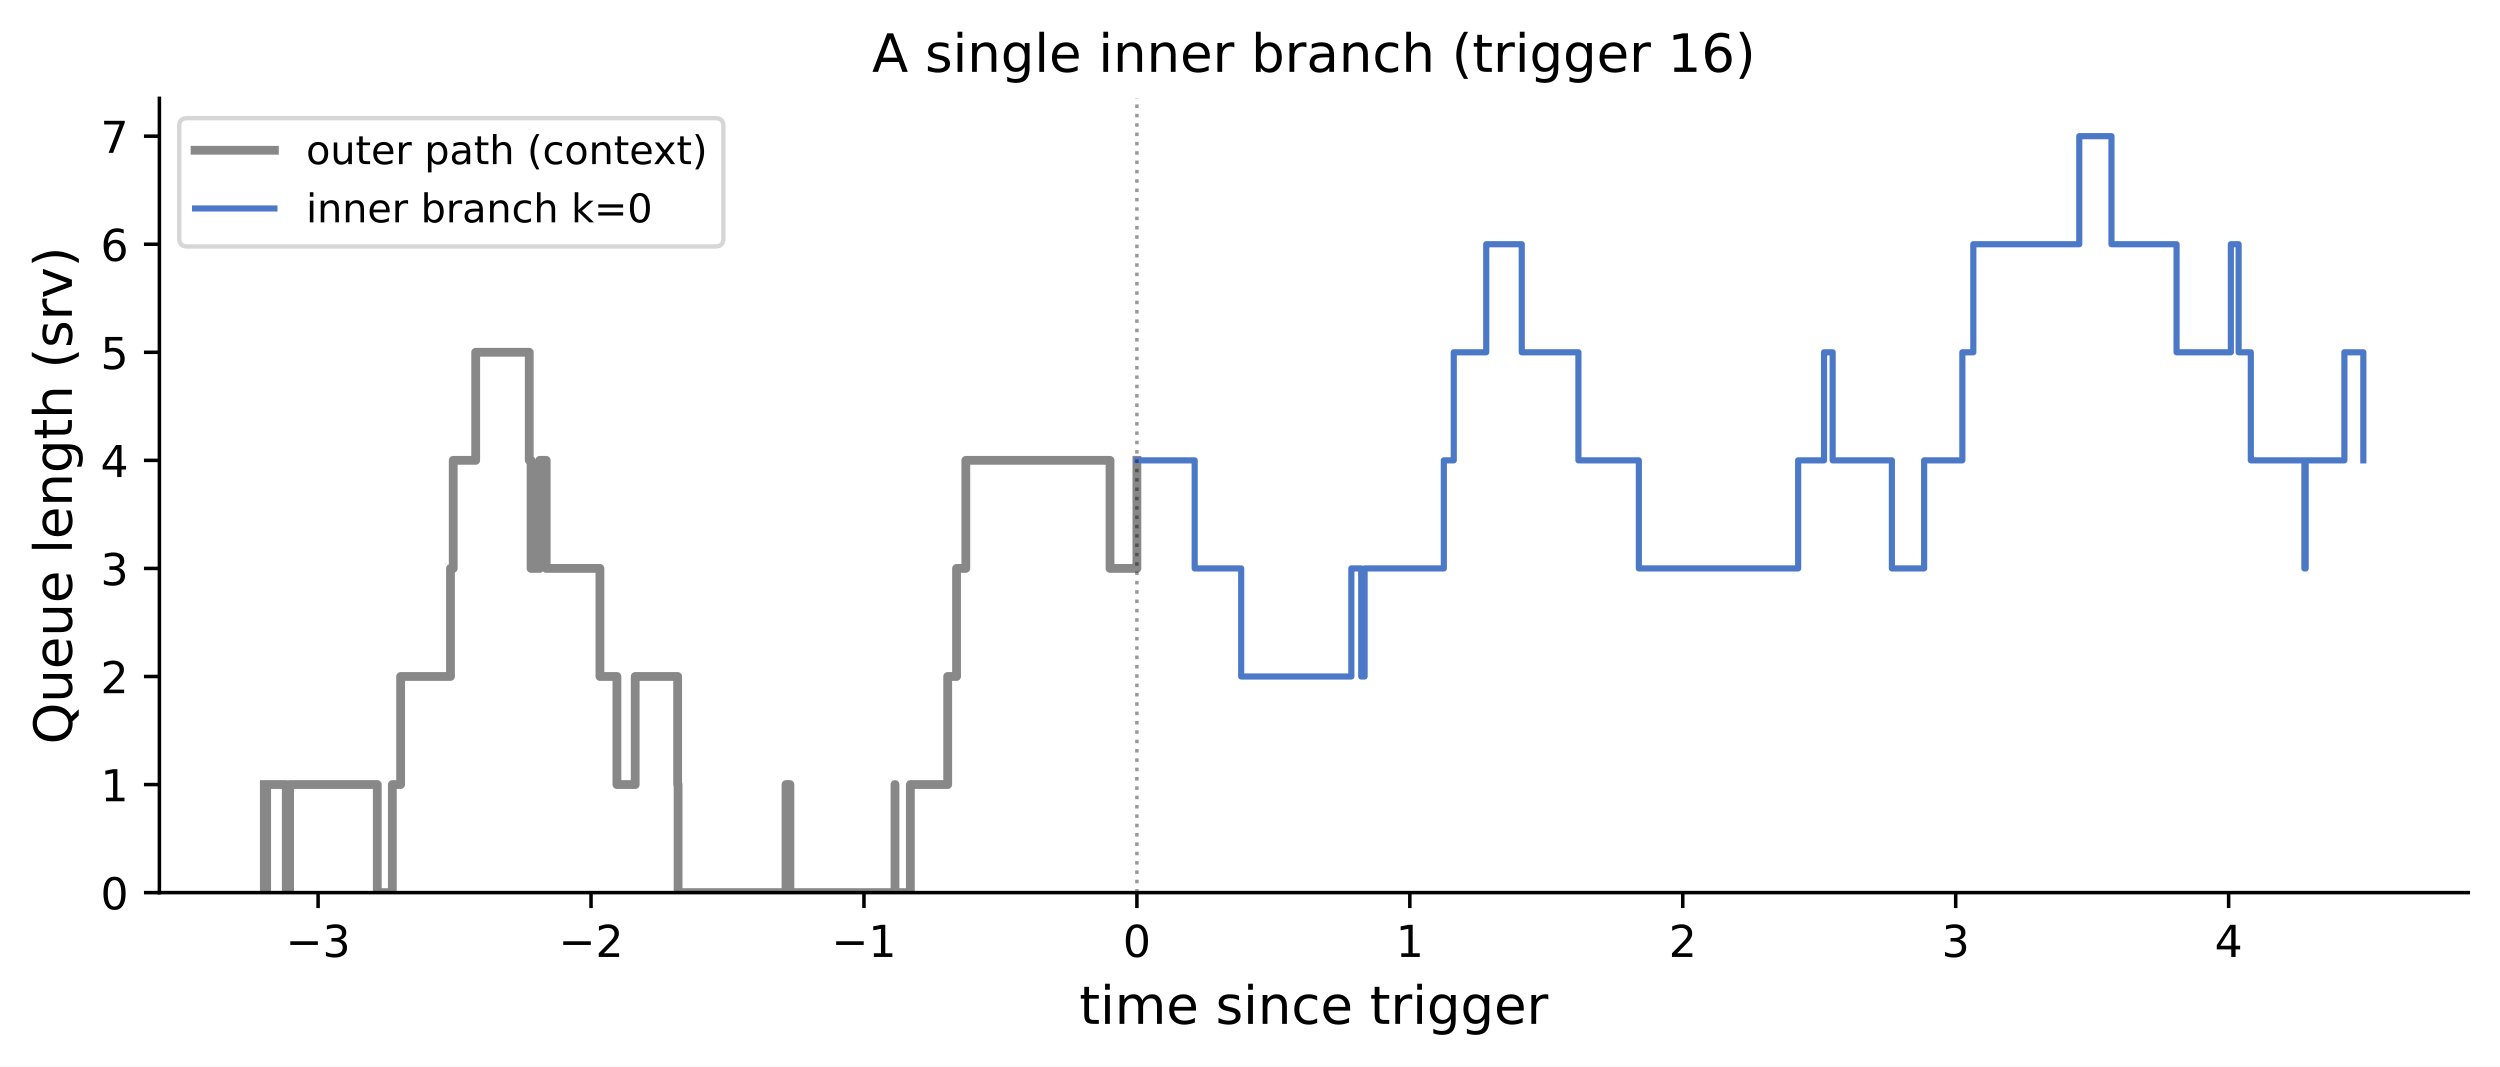
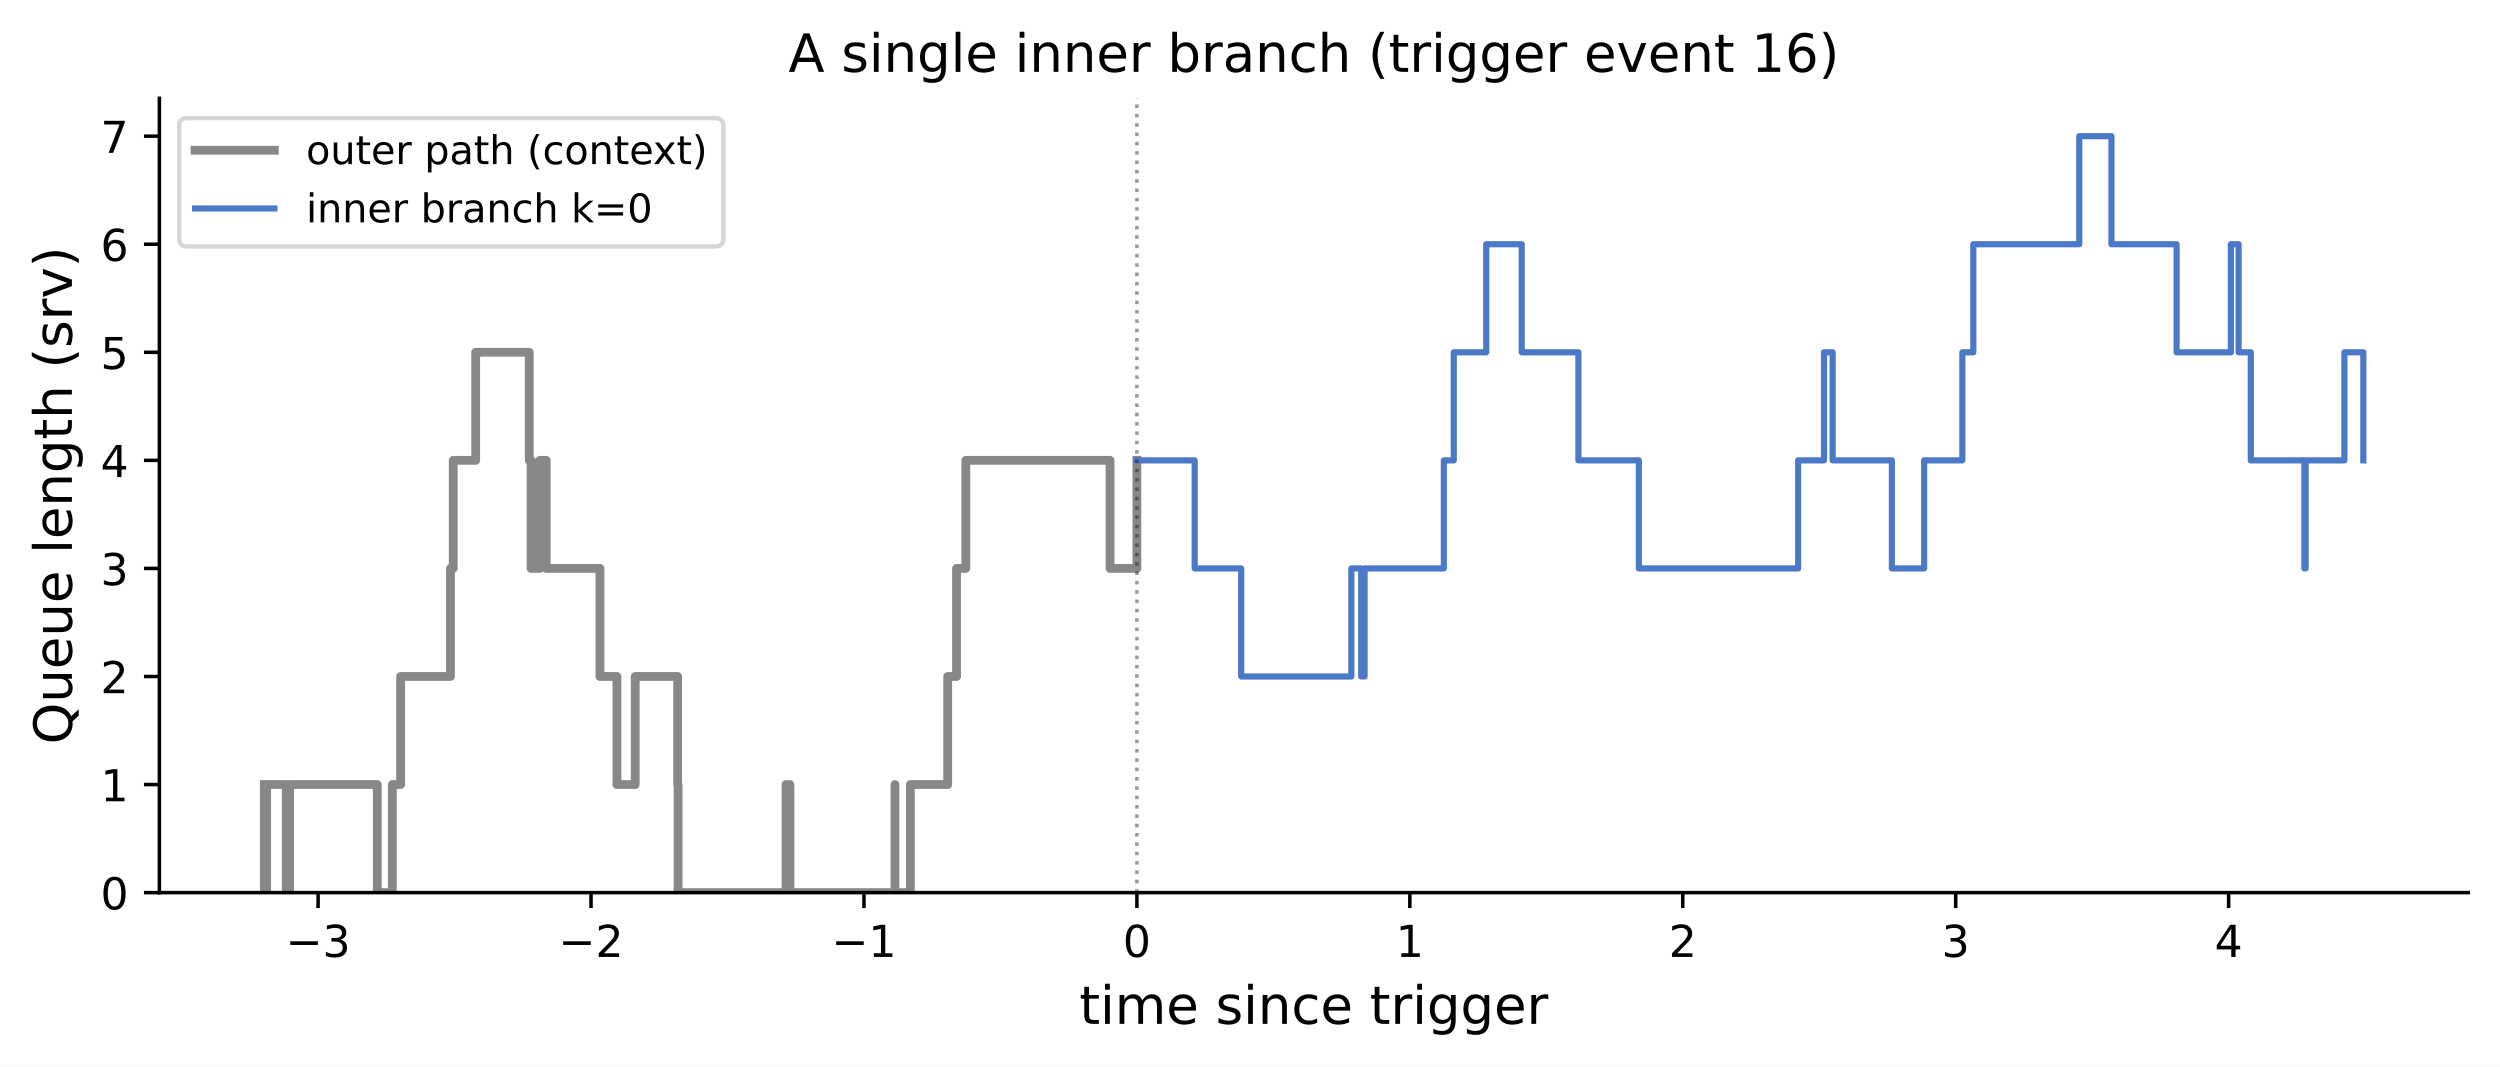
<svg xmlns="http://www.w3.org/2000/svg" xmlns:xlink="http://www.w3.org/1999/xlink" width="567.426pt" height="242.09pt" viewBox="0 0 567.426 242.09" version="1.1">
  <defs>
    <style type="text/css">*{stroke-linejoin: round; stroke-linecap: butt}</style>
  </defs>
  <g id="figure_1">
    <g id="patch_1">
      <path d="M 0 242.09  L 567.426 242.09  L 567.426 0  L 0 0  z " style="fill: #ffffff" />
    </g>
    <g id="axes_1">
      <g id="patch_2">
        <path d="M 36.176 202.598  L 560.226 202.598  L 560.226 22.318  L 36.176 22.318  z " style="fill: #ffffff" />
      </g>
      <g id="matplotlib.axis_1">
        <g id="xtick_1">
          <g id="line2d_1">
            <defs>
-               <path id="m7101627f23" d="M 0 0  L 0 3.5  " style="stroke: #000000; stroke-width: 0.8" />
-             </defs>
-             <g>
-               <use xlink:href="#m7101627f23" x="72.199" y="202.598" style="stroke: #000000; stroke-width: 0.8" />
+               <path id="m7853531173" d="M 0 0  L 0 3.5  " style="stroke: #000000; stroke-width: 0.8" />
+             </defs>
+             <g>
+               <use xlink:href="#m7853531173" x="72.199" y="202.598" style="stroke: #000000; stroke-width: 0.8" />
            </g>
          </g>
          <g id="text_1">
            <g transform="translate(64.82823 217.1966) scale(0.1 -0.1)">
              <defs>
                <path id="DejaVuSans-2212" d="M 678 2272  L 4684 2272  L 4684 1741  L 678 1741  L 678 2272  z " transform="scale(0.015625)" />
                <path id="DejaVuSans-33" d="M 2597 2516  Q 3050 2419 3304 2112  Q 3559 1806 3559 1356  Q 3559 666 3084 287  Q 2609 -91 1734 -91  Q 1441 -91 1130 -33  Q 819 25 488 141  L 488 750  Q 750 597 1062 519  Q 1375 441 1716 441  Q 2309 441 2620 675  Q 2931 909 2931 1356  Q 2931 1769 2642 2001  Q 2353 2234 1838 2234  L 1294 2234  L 1294 2753  L 1863 2753  Q 2328 2753 2575 2939  Q 2822 3125 2822 3475  Q 2822 3834 2567 4026  Q 2313 4219 1838 4219  Q 1578 4219 1281 4162  Q 984 4106 628 3988  L 628 4550  Q 988 4650 1302 4700  Q 1616 4750 1894 4750  Q 2613 4750 3031 4423  Q 3450 4097 3450 3541  Q 3450 3153 3228 2886  Q 3006 2619 2597 2516  z " transform="scale(0.015625)" />
              </defs>
              <use xlink:href="#DejaVuSans-2212" />
              <use xlink:href="#DejaVuSans-33" transform="translate(83.78906 0)" />
            </g>
          </g>
        </g>
        <g id="xtick_2">
          <g id="line2d_2">
            <g>
-               <use xlink:href="#m7101627f23" x="134.147" y="202.598" style="stroke: #000000; stroke-width: 0.8" />
+               <use xlink:href="#m7853531173" x="134.147" y="202.598" style="stroke: #000000; stroke-width: 0.8" />
            </g>
          </g>
          <g id="text_2">
            <g transform="translate(126.7758 217.1966) scale(0.1 -0.1)">
              <defs>
                <path id="DejaVuSans-32" d="M 1228 531  L 3431 531  L 3431 0  L 469 0  L 469 531  Q 828 903 1448 1529  Q 2069 2156 2228 2338  Q 2531 2678 2651 2914  Q 2772 3150 2772 3378  Q 2772 3750 2511 3984  Q 2250 4219 1831 4219  Q 1534 4219 1204 4116  Q 875 4013 500 3803  L 500 4441  Q 881 4594 1212 4672  Q 1544 4750 1819 4750  Q 2544 4750 2975 4387  Q 3406 4025 3406 3419  Q 3406 3131 3298 2873  Q 3191 2616 2906 2266  Q 2828 2175 2409 1742  Q 1991 1309 1228 531  z " transform="scale(0.015625)" />
              </defs>
              <use xlink:href="#DejaVuSans-2212" />
              <use xlink:href="#DejaVuSans-32" transform="translate(83.78906 0)" />
            </g>
          </g>
        </g>
        <g id="xtick_3">
          <g id="line2d_3">
            <g>
-               <use xlink:href="#m7101627f23" x="196.094" y="202.598" style="stroke: #000000; stroke-width: 0.8" />
+               <use xlink:href="#m7853531173" x="196.094" y="202.598" style="stroke: #000000; stroke-width: 0.8" />
            </g>
          </g>
          <g id="text_3">
            <g transform="translate(188.7233 217.1966) scale(0.1 -0.1)">
              <defs>
                <path id="DejaVuSans-31" d="M 794 531  L 1825 531  L 1825 4091  L 703 3866  L 703 4441  L 1819 4666  L 2450 4666  L 2450 531  L 3481 531  L 3481 0  L 794 0  L 794 531  z " transform="scale(0.015625)" />
              </defs>
              <use xlink:href="#DejaVuSans-2212" />
              <use xlink:href="#DejaVuSans-31" transform="translate(83.78906 0)" />
            </g>
          </g>
        </g>
        <g id="xtick_4">
          <g id="line2d_4">
            <g>
-               <use xlink:href="#m7101627f23" x="258.042" y="202.598" style="stroke: #000000; stroke-width: 0.8" />
+               <use xlink:href="#m7853531173" x="258.042" y="202.598" style="stroke: #000000; stroke-width: 0.8" />
            </g>
          </g>
          <g id="text_4">
            <g transform="translate(254.8607 217.1966) scale(0.1 -0.1)">
              <defs>
                <path id="DejaVuSans-30" d="M 2034 4250  Q 1547 4250 1301 3770  Q 1056 3291 1056 2328  Q 1056 1369 1301 889  Q 1547 409 2034 409  Q 2525 409 2770 889  Q 3016 1369 3016 2328  Q 3016 3291 2770 3770  Q 2525 4250 2034 4250  z M 2034 4750  Q 2819 4750 3233 4129  Q 3647 3509 3647 2328  Q 3647 1150 3233 529  Q 2819 -91 2034 -91  Q 1250 -91 836 529  Q 422 1150 422 2328  Q 422 3509 836 4129  Q 1250 4750 2034 4750  z " transform="scale(0.015625)" />
              </defs>
              <use xlink:href="#DejaVuSans-30" />
            </g>
          </g>
        </g>
        <g id="xtick_5">
          <g id="line2d_5">
            <g>
-               <use xlink:href="#m7101627f23" x="319.99" y="202.598" style="stroke: #000000; stroke-width: 0.8" />
+               <use xlink:href="#m7853531173" x="319.99" y="202.598" style="stroke: #000000; stroke-width: 0.8" />
            </g>
          </g>
          <g id="text_5">
            <g transform="translate(316.8083 217.1966) scale(0.1 -0.1)">
              <use xlink:href="#DejaVuSans-31" />
            </g>
          </g>
        </g>
        <g id="xtick_6">
          <g id="line2d_6">
            <g>
-               <use xlink:href="#m7101627f23" x="381.937" y="202.598" style="stroke: #000000; stroke-width: 0.8" />
+               <use xlink:href="#m7853531173" x="381.937" y="202.598" style="stroke: #000000; stroke-width: 0.8" />
            </g>
          </g>
          <g id="text_6">
            <g transform="translate(378.7558 217.1966) scale(0.1 -0.1)">
              <use xlink:href="#DejaVuSans-32" />
            </g>
          </g>
        </g>
        <g id="xtick_7">
          <g id="line2d_7">
            <g>
-               <use xlink:href="#m7101627f23" x="443.885" y="202.598" style="stroke: #000000; stroke-width: 0.8" />
+               <use xlink:href="#m7853531173" x="443.885" y="202.598" style="stroke: #000000; stroke-width: 0.8" />
            </g>
          </g>
          <g id="text_7">
            <g transform="translate(440.7034 217.1966) scale(0.1 -0.1)">
              <use xlink:href="#DejaVuSans-33" />
            </g>
          </g>
        </g>
        <g id="xtick_8">
          <g id="line2d_8">
            <g>
-               <use xlink:href="#m7101627f23" x="505.832" y="202.598" style="stroke: #000000; stroke-width: 0.8" />
+               <use xlink:href="#m7853531173" x="505.832" y="202.598" style="stroke: #000000; stroke-width: 0.8" />
            </g>
          </g>
          <g id="text_8">
            <g transform="translate(502.6509 217.1966) scale(0.1 -0.1)">
              <defs>
                <path id="DejaVuSans-34" d="M 2419 4116  L 825 1625  L 2419 1625  L 2419 4116  z M 2253 4666  L 3047 4666  L 3047 1625  L 3713 1625  L 3713 1100  L 3047 1100  L 3047 0  L 2419 0  L 2419 1100  L 313 1100  L 313 1709  L 2253 4666  z " transform="scale(0.015625)" />
              </defs>
              <use xlink:href="#DejaVuSans-34" />
            </g>
          </g>
        </g>
        <g id="text_9">
          <g transform="translate(244.9841 232.3944) scale(0.12 -0.12)">
            <defs>
              <path id="DejaVuSans-74" d="M 1172 4494  L 1172 3500  L 2356 3500  L 2356 3053  L 1172 3053  L 1172 1153  Q 1172 725 1289 603  Q 1406 481 1766 481  L 2356 481  L 2356 0  L 1766 0  Q 1100 0 847 248  Q 594 497 594 1153  L 594 3053  L 172 3053  L 172 3500  L 594 3500  L 594 4494  L 1172 4494  z " transform="scale(0.015625)" />
              <path id="DejaVuSans-69" d="M 603 3500  L 1178 3500  L 1178 0  L 603 0  L 603 3500  z M 603 4863  L 1178 4863  L 1178 4134  L 603 4134  L 603 4863  z " transform="scale(0.015625)" />
              <path id="DejaVuSans-6d" d="M 3328 2828  Q 3544 3216 3844 3400  Q 4144 3584 4550 3584  Q 5097 3584 5394 3201  Q 5691 2819 5691 2113  L 5691 0  L 5113 0  L 5113 2094  Q 5113 2597 4934 2840  Q 4756 3084 4391 3084  Q 3944 3084 3684 2787  Q 3425 2491 3425 1978  L 3425 0  L 2847 0  L 2847 2094  Q 2847 2600 2669 2842  Q 2491 3084 2119 3084  Q 1678 3084 1418 2786  Q 1159 2488 1159 1978  L 1159 0  L 581 0  L 581 3500  L 1159 3500  L 1159 2956  Q 1356 3278 1631 3431  Q 1906 3584 2284 3584  Q 2666 3584 2933 3390  Q 3200 3197 3328 2828  z " transform="scale(0.015625)" />
              <path id="DejaVuSans-65" d="M 3597 1894  L 3597 1613  L 953 1613  Q 991 1019 1311 708  Q 1631 397 2203 397  Q 2534 397 2845 478  Q 3156 559 3463 722  L 3463 178  Q 3153 47 2828 -22  Q 2503 -91 2169 -91  Q 1331 -91 842 396  Q 353 884 353 1716  Q 353 2575 817 3079  Q 1281 3584 2069 3584  Q 2775 3584 3186 3129  Q 3597 2675 3597 1894  z M 3022 2063  Q 3016 2534 2758 2815  Q 2500 3097 2075 3097  Q 1594 3097 1305 2825  Q 1016 2553 972 2059  L 3022 2063  z " transform="scale(0.015625)" />
              <path id="DejaVuSans-20" transform="scale(0.015625)" />
              <path id="DejaVuSans-73" d="M 2834 3397  L 2834 2853  Q 2591 2978 2328 3040  Q 2066 3103 1784 3103  Q 1356 3103 1142 2972  Q 928 2841 928 2578  Q 928 2378 1081 2264  Q 1234 2150 1697 2047  L 1894 2003  Q 2506 1872 2764 1633  Q 3022 1394 3022 966  Q 3022 478 2636 193  Q 2250 -91 1575 -91  Q 1294 -91 989 -36  Q 684 19 347 128  L 347 722  Q 666 556 975 473  Q 1284 391 1588 391  Q 1994 391 2212 530  Q 2431 669 2431 922  Q 2431 1156 2273 1281  Q 2116 1406 1581 1522  L 1381 1569  Q 847 1681 609 1914  Q 372 2147 372 2553  Q 372 3047 722 3315  Q 1072 3584 1716 3584  Q 2034 3584 2315 3537  Q 2597 3491 2834 3397  z " transform="scale(0.015625)" />
              <path id="DejaVuSans-6e" d="M 3513 2113  L 3513 0  L 2938 0  L 2938 2094  Q 2938 2591 2744 2837  Q 2550 3084 2163 3084  Q 1697 3084 1428 2787  Q 1159 2491 1159 1978  L 1159 0  L 581 0  L 581 3500  L 1159 3500  L 1159 2956  Q 1366 3272 1645 3428  Q 1925 3584 2291 3584  Q 2894 3584 3203 3211  Q 3513 2838 3513 2113  z " transform="scale(0.015625)" />
              <path id="DejaVuSans-63" d="M 3122 3366  L 3122 2828  Q 2878 2963 2633 3030  Q 2388 3097 2138 3097  Q 1578 3097 1268 2742  Q 959 2388 959 1747  Q 959 1106 1268 751  Q 1578 397 2138 397  Q 2388 397 2633 464  Q 2878 531 3122 666  L 3122 134  Q 2881 22 2623 -34  Q 2366 -91 2075 -91  Q 1284 -91 818 406  Q 353 903 353 1747  Q 353 2603 823 3093  Q 1294 3584 2113 3584  Q 2378 3584 2631 3529  Q 2884 3475 3122 3366  z " transform="scale(0.015625)" />
              <path id="DejaVuSans-72" d="M 2631 2963  Q 2534 3019 2420 3045  Q 2306 3072 2169 3072  Q 1681 3072 1420 2755  Q 1159 2438 1159 1844  L 1159 0  L 581 0  L 581 3500  L 1159 3500  L 1159 2956  Q 1341 3275 1631 3429  Q 1922 3584 2338 3584  Q 2397 3584 2469 3576  Q 2541 3569 2628 3553  L 2631 2963  z " transform="scale(0.015625)" />
              <path id="DejaVuSans-67" d="M 2906 1791  Q 2906 2416 2648 2759  Q 2391 3103 1925 3103  Q 1463 3103 1205 2759  Q 947 2416 947 1791  Q 947 1169 1205 825  Q 1463 481 1925 481  Q 2391 481 2648 825  Q 2906 1169 2906 1791  z M 3481 434  Q 3481 -459 3084 -895  Q 2688 -1331 1869 -1331  Q 1566 -1331 1297 -1286  Q 1028 -1241 775 -1147  L 775 -588  Q 1028 -725 1275 -790  Q 1522 -856 1778 -856  Q 2344 -856 2625 -561  Q 2906 -266 2906 331  L 2906 616  Q 2728 306 2450 153  Q 2172 0 1784 0  Q 1141 0 747 490  Q 353 981 353 1791  Q 353 2603 747 3093  Q 1141 3584 1784 3584  Q 2172 3584 2450 3431  Q 2728 3278 2906 2969  L 2906 3500  L 3481 3500  L 3481 434  z " transform="scale(0.015625)" />
            </defs>
            <use xlink:href="#DejaVuSans-74" />
            <use xlink:href="#DejaVuSans-69" transform="translate(39.20898 0)" />
            <use xlink:href="#DejaVuSans-6d" transform="translate(66.99219 0)" />
            <use xlink:href="#DejaVuSans-65" transform="translate(164.4043 0)" />
            <use xlink:href="#DejaVuSans-20" transform="translate(225.9277 0)" />
            <use xlink:href="#DejaVuSans-73" transform="translate(257.7148 0)" />
            <use xlink:href="#DejaVuSans-69" transform="translate(309.8145 0)" />
            <use xlink:href="#DejaVuSans-6e" transform="translate(337.5977 0)" />
            <use xlink:href="#DejaVuSans-63" transform="translate(400.9766 0)" />
            <use xlink:href="#DejaVuSans-65" transform="translate(455.957 0)" />
            <use xlink:href="#DejaVuSans-20" transform="translate(517.4805 0)" />
            <use xlink:href="#DejaVuSans-74" transform="translate(549.2676 0)" />
            <use xlink:href="#DejaVuSans-72" transform="translate(588.4766 0)" />
            <use xlink:href="#DejaVuSans-69" transform="translate(629.5898 0)" />
            <use xlink:href="#DejaVuSans-67" transform="translate(657.373 0)" />
            <use xlink:href="#DejaVuSans-67" transform="translate(720.8496 0)" />
            <use xlink:href="#DejaVuSans-65" transform="translate(784.3262 0)" />
            <use xlink:href="#DejaVuSans-72" transform="translate(845.8496 0)" />
          </g>
        </g>
      </g>
      <g id="matplotlib.axis_2">
        <g id="ytick_1">
          <g id="line2d_9">
            <defs>
-               <path id="m10c0f170e6" d="M 0 0  L -3.5 0  " style="stroke: #000000; stroke-width: 0.8" />
-             </defs>
-             <g>
-               <use xlink:href="#m10c0f170e6" x="36.176" y="202.598" style="stroke: #000000; stroke-width: 0.8" />
+               <path id="md953356ee6" d="M 0 0  L -3.5 0  " style="stroke: #000000; stroke-width: 0.8" />
+             </defs>
+             <g>
+               <use xlink:href="#md953356ee6" x="36.176" y="202.598" style="stroke: #000000; stroke-width: 0.8" />
            </g>
          </g>
          <g id="text_10">
            <g transform="translate(22.81375 206.3973) scale(0.1 -0.1)">
              <use xlink:href="#DejaVuSans-30" />
            </g>
          </g>
        </g>
        <g id="ytick_2">
          <g id="line2d_10">
            <g>
-               <use xlink:href="#m10c0f170e6" x="36.176" y="178.07" style="stroke: #000000; stroke-width: 0.8" />
+               <use xlink:href="#md953356ee6" x="36.176" y="178.07" style="stroke: #000000; stroke-width: 0.8" />
            </g>
          </g>
          <g id="text_11">
            <g transform="translate(22.81375 181.8695) scale(0.1 -0.1)">
              <use xlink:href="#DejaVuSans-31" />
            </g>
          </g>
        </g>
        <g id="ytick_3">
          <g id="line2d_11">
            <g>
-               <use xlink:href="#m10c0f170e6" x="36.176" y="153.542" style="stroke: #000000; stroke-width: 0.8" />
+               <use xlink:href="#md953356ee6" x="36.176" y="153.542" style="stroke: #000000; stroke-width: 0.8" />
            </g>
          </g>
          <g id="text_12">
            <g transform="translate(22.81375 157.3416) scale(0.1 -0.1)">
              <use xlink:href="#DejaVuSans-32" />
            </g>
          </g>
        </g>
        <g id="ytick_4">
          <g id="line2d_12">
            <g>
-               <use xlink:href="#m10c0f170e6" x="36.176" y="129.014" style="stroke: #000000; stroke-width: 0.8" />
+               <use xlink:href="#md953356ee6" x="36.176" y="129.014" style="stroke: #000000; stroke-width: 0.8" />
            </g>
          </g>
          <g id="text_13">
            <g transform="translate(22.81375 132.8137) scale(0.1 -0.1)">
              <use xlink:href="#DejaVuSans-33" />
            </g>
          </g>
        </g>
        <g id="ytick_5">
          <g id="line2d_13">
            <g>
-               <use xlink:href="#m10c0f170e6" x="36.176" y="104.487" style="stroke: #000000; stroke-width: 0.8" />
+               <use xlink:href="#md953356ee6" x="36.176" y="104.487" style="stroke: #000000; stroke-width: 0.8" />
            </g>
          </g>
          <g id="text_14">
            <g transform="translate(22.81375 108.2858) scale(0.1 -0.1)">
              <use xlink:href="#DejaVuSans-34" />
            </g>
          </g>
        </g>
        <g id="ytick_6">
          <g id="line2d_14">
            <g>
-               <use xlink:href="#m10c0f170e6" x="36.176" y="79.959" style="stroke: #000000; stroke-width: 0.8" />
+               <use xlink:href="#md953356ee6" x="36.176" y="79.959" style="stroke: #000000; stroke-width: 0.8" />
            </g>
          </g>
          <g id="text_15">
            <g transform="translate(22.81375 83.75789) scale(0.1 -0.1)">
              <defs>
                <path id="DejaVuSans-35" d="M 691 4666  L 3169 4666  L 3169 4134  L 1269 4134  L 1269 2991  Q 1406 3038 1543 3061  Q 1681 3084 1819 3084  Q 2600 3084 3056 2656  Q 3513 2228 3513 1497  Q 3513 744 3044 326  Q 2575 -91 1722 -91  Q 1428 -91 1123 -41  Q 819 9 494 109  L 494 744  Q 775 591 1075 516  Q 1375 441 1709 441  Q 2250 441 2565 725  Q 2881 1009 2881 1497  Q 2881 1984 2565 2268  Q 2250 2553 1709 2553  Q 1456 2553 1204 2497  Q 953 2441 691 2322  L 691 4666  z " transform="scale(0.015625)" />
              </defs>
              <use xlink:href="#DejaVuSans-35" />
            </g>
          </g>
        </g>
        <g id="ytick_7">
          <g id="line2d_15">
            <g>
-               <use xlink:href="#m10c0f170e6" x="36.176" y="55.431" style="stroke: #000000; stroke-width: 0.8" />
+               <use xlink:href="#md953356ee6" x="36.176" y="55.431" style="stroke: #000000; stroke-width: 0.8" />
            </g>
          </g>
          <g id="text_16">
            <g transform="translate(22.81375 59.23) scale(0.1 -0.1)">
              <defs>
                <path id="DejaVuSans-36" d="M 2113 2584  Q 1688 2584 1439 2293  Q 1191 2003 1191 1497  Q 1191 994 1439 701  Q 1688 409 2113 409  Q 2538 409 2786 701  Q 3034 994 3034 1497  Q 3034 2003 2786 2293  Q 2538 2584 2113 2584  z M 3366 4563  L 3366 3988  Q 3128 4100 2886 4159  Q 2644 4219 2406 4219  Q 1781 4219 1451 3797  Q 1122 3375 1075 2522  Q 1259 2794 1537 2939  Q 1816 3084 2150 3084  Q 2853 3084 3261 2657  Q 3669 2231 3669 1497  Q 3669 778 3244 343  Q 2819 -91 2113 -91  Q 1303 -91 875 529  Q 447 1150 447 2328  Q 447 3434 972 4092  Q 1497 4750 2381 4750  Q 2619 4750 2861 4703  Q 3103 4656 3366 4563  z " transform="scale(0.015625)" />
              </defs>
              <use xlink:href="#DejaVuSans-36" />
            </g>
          </g>
        </g>
        <g id="ytick_8">
          <g id="line2d_16">
            <g>
-               <use xlink:href="#m10c0f170e6" x="36.176" y="30.903" style="stroke: #000000; stroke-width: 0.8" />
+               <use xlink:href="#md953356ee6" x="36.176" y="30.903" style="stroke: #000000; stroke-width: 0.8" />
            </g>
          </g>
          <g id="text_17">
            <g transform="translate(22.81375 34.70211) scale(0.1 -0.1)">
              <defs>
                <path id="DejaVuSans-37" d="M 525 4666  L 3525 4666  L 3525 4397  L 1831 0  L 1172 0  L 2766 4134  L 525 4134  L 525 4666  z " transform="scale(0.015625)" />
              </defs>
              <use xlink:href="#DejaVuSans-37" />
            </g>
          </g>
        </g>
        <g id="text_18">
          <g transform="translate(16.31812 168.9341) rotate(-90) scale(0.12 -0.12)">
            <defs>
              <path id="DejaVuSans-51" d="M 2522 4238  Q 1834 4238 1429 3725  Q 1025 3213 1025 2328  Q 1025 1447 1429 934  Q 1834 422 2522 422  Q 3209 422 3611 934  Q 4013 1447 4013 2328  Q 4013 3213 3611 3725  Q 3209 4238 2522 4238  z M 3406 84  L 4238 -825  L 3475 -825  L 2784 -78  Q 2681 -84 2626 -87  Q 2572 -91 2522 -91  Q 1538 -91 948 567  Q 359 1225 359 2328  Q 359 3434 948 4092  Q 1538 4750 2522 4750  Q 3503 4750 4090 4092  Q 4678 3434 4678 2328  Q 4678 1516 4351 937  Q 4025 359 3406 84  z " transform="scale(0.015625)" />
              <path id="DejaVuSans-75" d="M 544 1381  L 544 3500  L 1119 3500  L 1119 1403  Q 1119 906 1312 657  Q 1506 409 1894 409  Q 2359 409 2629 706  Q 2900 1003 2900 1516  L 2900 3500  L 3475 3500  L 3475 0  L 2900 0  L 2900 538  Q 2691 219 2414 64  Q 2138 -91 1772 -91  Q 1169 -91 856 284  Q 544 659 544 1381  z M 1991 3584  L 1991 3584  z " transform="scale(0.015625)" />
              <path id="DejaVuSans-6c" d="M 603 4863  L 1178 4863  L 1178 0  L 603 0  L 603 4863  z " transform="scale(0.015625)" />
              <path id="DejaVuSans-68" d="M 3513 2113  L 3513 0  L 2938 0  L 2938 2094  Q 2938 2591 2744 2837  Q 2550 3084 2163 3084  Q 1697 3084 1428 2787  Q 1159 2491 1159 1978  L 1159 0  L 581 0  L 581 4863  L 1159 4863  L 1159 2956  Q 1366 3272 1645 3428  Q 1925 3584 2291 3584  Q 2894 3584 3203 3211  Q 3513 2838 3513 2113  z " transform="scale(0.015625)" />
              <path id="DejaVuSans-28" d="M 1984 4856  Q 1566 4138 1362 3434  Q 1159 2731 1159 2009  Q 1159 1288 1364 580  Q 1569 -128 1984 -844  L 1484 -844  Q 1016 -109 783 600  Q 550 1309 550 2009  Q 550 2706 781 3412  Q 1013 4119 1484 4856  L 1984 4856  z " transform="scale(0.015625)" />
              <path id="DejaVuSans-76" d="M 191 3500  L 800 3500  L 1894 563  L 2988 3500  L 3597 3500  L 2284 0  L 1503 0  L 191 3500  z " transform="scale(0.015625)" />
              <path id="DejaVuSans-29" d="M 513 4856  L 1013 4856  Q 1481 4119 1714 3412  Q 1947 2706 1947 2009  Q 1947 1309 1714 600  Q 1481 -109 1013 -844  L 513 -844  Q 928 -128 1133 580  Q 1338 1288 1338 2009  Q 1338 2731 1133 3434  Q 928 4138 513 4856  z " transform="scale(0.015625)" />
            </defs>
            <use xlink:href="#DejaVuSans-51" />
            <use xlink:href="#DejaVuSans-75" transform="translate(78.71094 0)" />
            <use xlink:href="#DejaVuSans-65" transform="translate(142.0898 0)" />
            <use xlink:href="#DejaVuSans-75" transform="translate(203.6133 0)" />
            <use xlink:href="#DejaVuSans-65" transform="translate(266.9922 0)" />
            <use xlink:href="#DejaVuSans-20" transform="translate(328.5156 0)" />
            <use xlink:href="#DejaVuSans-6c" transform="translate(360.3027 0)" />
            <use xlink:href="#DejaVuSans-65" transform="translate(388.0859 0)" />
            <use xlink:href="#DejaVuSans-6e" transform="translate(449.6094 0)" />
            <use xlink:href="#DejaVuSans-67" transform="translate(512.9883 0)" />
            <use xlink:href="#DejaVuSans-74" transform="translate(576.4648 0)" />
            <use xlink:href="#DejaVuSans-68" transform="translate(615.6738 0)" />
            <use xlink:href="#DejaVuSans-20" transform="translate(679.0527 0)" />
            <use xlink:href="#DejaVuSans-28" transform="translate(710.8398 0)" />
            <use xlink:href="#DejaVuSans-73" transform="translate(749.8535 0)" />
            <use xlink:href="#DejaVuSans-72" transform="translate(801.9531 0)" />
            <use xlink:href="#DejaVuSans-76" transform="translate(843.0664 0)" />
            <use xlink:href="#DejaVuSans-29" transform="translate(902.2461 0)" />
          </g>
        </g>
      </g>
      <g id="line2d_17">
-         <path d="M 59.997 178.07  L 59.997 178.07  L 59.997 202.598  L 60.52 202.598  L 60.52 178.07  L 64.978 178.07  L 64.978 178.07  L 64.978 178.07  L 64.978 202.598  L 65.735 202.598  L 65.735 178.07  L 85.631 178.07  L 85.631 178.07  L 85.631 178.07  L 85.631 202.598  L 89.052 202.598  L 89.052 178.07  L 90.93 178.07  L 90.93 153.542  L 102.247 153.542  L 102.247 129.014  L 102.871 129.014  L 102.871 104.487  L 107.966 104.487  L 107.966 79.959  L 120.125 79.959  L 120.125 79.959  L 120.125 79.959  L 120.125 104.487  L 120.541 104.487  L 120.541 104.487  L 120.541 104.487  L 120.541 129.014  L 122.501 129.014  L 122.501 104.487  L 123.974 104.487  L 123.974 104.487  L 123.974 104.487  L 123.974 129.014  L 136.168 129.014  L 136.168 129.014  L 136.168 129.014  L 136.168 153.542  L 140.024 153.542  L 140.024 153.542  L 140.024 153.542  L 140.024 178.07  L 144.172 178.07  L 144.172 153.542  L 153.805 153.542  L 153.805 153.542  L 153.805 153.542  L 153.805 178.07  L 153.906 178.07  L 153.906 178.07  L 153.906 178.07  L 153.906 202.598  L 178.403 202.598  L 178.403 178.07  L 179.288 178.07  L 179.288 178.07  L 179.288 178.07  L 179.288 202.598  L 185.729 202.598  L 185.729 202.598  L 203.137 202.598  L 203.137 178.07  L 203.137 178.07  L 203.137 202.598  L 206.626 202.598  L 206.626 178.07  L 215.1 178.07  L 215.1 153.542  L 217.11 153.542  L 217.11 129.014  L 219.21 129.014  L 219.21 104.487  L 251.944 104.487  L 251.944 104.487  L 251.944 104.487  L 251.944 129.014  L 258.042 129.014  L 258.042 104.487  L 258.042 104.487  L 258.042 104.487  " clip-path="url(#pa66901de54)" style="fill: none; stroke: #888888; stroke-width: 2; stroke-linecap: square" />
+         <path d="M 59.997 178.07  L 59.997 178.07  L 59.997 202.598  L 60.52 202.598  L 60.52 178.07  L 64.978 178.07  L 64.978 178.07  L 64.978 178.07  L 64.978 202.598  L 65.735 202.598  L 65.735 178.07  L 85.631 178.07  L 85.631 178.07  L 85.631 178.07  L 85.631 202.598  L 89.052 202.598  L 89.052 178.07  L 90.93 178.07  L 90.93 153.542  L 102.247 153.542  L 102.247 129.014  L 102.871 129.014  L 102.871 104.487  L 107.966 104.487  L 107.966 79.959  L 120.125 79.959  L 120.125 79.959  L 120.125 79.959  L 120.125 104.487  L 120.541 104.487  L 120.541 104.487  L 120.541 104.487  L 120.541 129.014  L 122.501 129.014  L 122.501 104.487  L 123.974 104.487  L 123.974 104.487  L 123.974 104.487  L 123.974 129.014  L 136.168 129.014  L 136.168 129.014  L 136.168 129.014  L 136.168 153.542  L 140.024 153.542  L 140.024 153.542  L 140.024 153.542  L 140.024 178.07  L 144.172 178.07  L 144.172 153.542  L 153.805 153.542  L 153.805 153.542  L 153.805 153.542  L 153.805 178.07  L 153.906 178.07  L 153.906 178.07  L 153.906 178.07  L 153.906 202.598  L 178.403 202.598  L 178.403 178.07  L 179.288 178.07  L 179.288 178.07  L 179.288 178.07  L 179.288 202.598  L 185.729 202.598  L 185.729 202.598  L 203.137 202.598  L 203.137 178.07  L 203.137 178.07  L 203.137 202.598  L 206.626 202.598  L 206.626 178.07  L 215.1 178.07  L 215.1 153.542  L 217.11 153.542  L 217.11 129.014  L 219.21 129.014  L 219.21 104.487  L 251.944 104.487  L 251.944 104.487  L 251.944 104.487  L 251.944 129.014  L 258.042 129.014  L 258.042 104.487  L 258.042 104.487  L 258.042 104.487  " clip-path="url(#pf3d0a037a7)" style="fill: none; stroke: #888888; stroke-width: 2; stroke-linecap: square" />
      </g>
      <g id="line2d_18">
-         <path d="M 258.042 104.487  L 271.159 104.487  L 271.159 104.487  L 271.159 104.487  L 271.159 129.014  L 281.712 129.014  L 281.712 129.014  L 281.712 129.014  L 281.712 153.542  L 306.716 153.542  L 306.716 129.014  L 308.954 129.014  L 308.954 129.014  L 308.954 129.014  L 308.954 153.542  L 309.723 153.542  L 309.723 129.014  L 327.707 129.014  L 327.707 104.487  L 329.963 104.487  L 329.963 79.959  L 337.332 79.959  L 337.332 55.431  L 345.392 55.431  L 345.392 55.431  L 345.392 55.431  L 345.392 79.959  L 358.252 79.959  L 358.252 79.959  L 358.252 79.959  L 358.252 104.487  L 371.968 104.487  L 371.968 104.487  L 371.968 104.487  L 371.968 129.014  L 408.127 129.014  L 408.127 104.487  L 414 104.487  L 414 79.959  L 415.958 79.959  L 415.958 79.959  L 415.958 79.959  L 415.958 104.487  L 429.402 104.487  L 429.402 104.487  L 429.402 104.487  L 429.402 129.014  L 436.721 129.014  L 436.721 104.487  L 445.396 104.487  L 445.396 79.959  L 447.881 79.959  L 447.881 55.431  L 471.933 55.431  L 471.933 30.903  L 479.241 30.903  L 479.241 30.903  L 479.241 30.903  L 479.241 55.431  L 494.017 55.431  L 494.017 55.431  L 494.017 55.431  L 494.017 79.959  L 506.338 79.959  L 506.338 55.431  L 508.101 55.431  L 508.101 55.431  L 508.101 55.431  L 508.101 79.959  L 510.868 79.959  L 510.868 79.959  L 510.868 79.959  L 510.868 104.487  L 523.03 104.487  L 523.03 104.487  L 523.03 104.487  L 523.03 129.014  L 523.318 129.014  L 523.318 104.487  L 532.107 104.487  L 532.107 79.959  L 536.406 79.959  L 536.406 79.959  L 536.406 79.959  L 536.406 104.487  " clip-path="url(#pa66901de54)" style="fill: none; stroke: #4c78c8; stroke-width: 1.4; stroke-linecap: square" />
+         <path d="M 258.042 104.487  L 271.159 104.487  L 271.159 104.487  L 271.159 104.487  L 271.159 129.014  L 281.712 129.014  L 281.712 129.014  L 281.712 129.014  L 281.712 153.542  L 306.716 153.542  L 306.716 129.014  L 308.954 129.014  L 308.954 129.014  L 308.954 129.014  L 308.954 153.542  L 309.723 153.542  L 309.723 129.014  L 327.707 129.014  L 327.707 104.487  L 329.963 104.487  L 329.963 79.959  L 337.332 79.959  L 337.332 55.431  L 345.392 55.431  L 345.392 55.431  L 345.392 55.431  L 345.392 79.959  L 358.252 79.959  L 358.252 79.959  L 358.252 79.959  L 358.252 104.487  L 371.968 104.487  L 371.968 104.487  L 371.968 104.487  L 371.968 129.014  L 408.127 129.014  L 408.127 104.487  L 414 104.487  L 414 79.959  L 415.958 79.959  L 415.958 79.959  L 415.958 79.959  L 415.958 104.487  L 429.402 104.487  L 429.402 104.487  L 429.402 104.487  L 429.402 129.014  L 436.721 129.014  L 436.721 104.487  L 445.396 104.487  L 445.396 79.959  L 447.881 79.959  L 447.881 55.431  L 471.933 55.431  L 471.933 30.903  L 479.241 30.903  L 479.241 30.903  L 479.241 30.903  L 479.241 55.431  L 494.017 55.431  L 494.017 55.431  L 494.017 55.431  L 494.017 79.959  L 506.338 79.959  L 506.338 55.431  L 508.101 55.431  L 508.101 55.431  L 508.101 55.431  L 508.101 79.959  L 510.868 79.959  L 510.868 79.959  L 510.868 79.959  L 510.868 104.487  L 523.03 104.487  L 523.03 104.487  L 523.03 104.487  L 523.03 129.014  L 523.318 129.014  L 523.318 104.487  L 532.107 104.487  L 532.107 79.959  L 536.406 79.959  L 536.406 79.959  L 536.406 79.959  L 536.406 104.487  " clip-path="url(#pf3d0a037a7)" style="fill: none; stroke: #4c78c8; stroke-width: 1.4; stroke-linecap: square" />
      </g>
      <g id="line2d_19">
-         <path d="M 258.042 202.598  L 258.042 22.318  " clip-path="url(#pa66901de54)" style="fill: none; stroke-dasharray: 0.8,1.32; stroke-dashoffset: 0; stroke: #000000; stroke-opacity: 0.4; stroke-width: 0.8" />
+         <path d="M 258.042 202.598  L 258.042 22.318  " clip-path="url(#pf3d0a037a7)" style="fill: none; stroke-dasharray: 0.8,1.32; stroke-dashoffset: 0; stroke: #000000; stroke-opacity: 0.4; stroke-width: 0.8" />
      </g>
      <g id="patch_3">
        <path d="M 36.176 202.598  L 36.176 22.318  " style="fill: none; stroke: #000000; stroke-width: 0.8; stroke-linejoin: miter; stroke-linecap: square" />
      </g>
      <g id="patch_4">
        <path d="M 36.176 202.598  L 560.226 202.598  " style="fill: none; stroke: #000000; stroke-width: 0.8; stroke-linejoin: miter; stroke-linecap: square" />
      </g>
      <g id="text_19">
-         <g transform="translate(197.9338 16.31812) scale(0.12 -0.12)">
+         <g transform="translate(178.9372 16.31812) scale(0.12 -0.12)">
          <defs>
            <path id="DejaVuSans-41" d="M 2188 4044  L 1331 1722  L 3047 1722  L 2188 4044  z M 1831 4666  L 2547 4666  L 4325 0  L 3669 0  L 3244 1197  L 1141 1197  L 716 0  L 50 0  L 1831 4666  z " transform="scale(0.015625)" />
            <path id="DejaVuSans-62" d="M 3116 1747  Q 3116 2381 2855 2742  Q 2594 3103 2138 3103  Q 1681 3103 1420 2742  Q 1159 2381 1159 1747  Q 1159 1113 1420 752  Q 1681 391 2138 391  Q 2594 391 2855 752  Q 3116 1113 3116 1747  z M 1159 2969  Q 1341 3281 1617 3432  Q 1894 3584 2278 3584  Q 2916 3584 3314 3078  Q 3713 2572 3713 1747  Q 3713 922 3314 415  Q 2916 -91 2278 -91  Q 1894 -91 1617 61  Q 1341 213 1159 525  L 1159 0  L 581 0  L 581 4863  L 1159 4863  L 1159 2969  z " transform="scale(0.015625)" />
            <path id="DejaVuSans-61" d="M 2194 1759  Q 1497 1759 1228 1600  Q 959 1441 959 1056  Q 959 750 1161 570  Q 1363 391 1709 391  Q 2188 391 2477 730  Q 2766 1069 2766 1631  L 2766 1759  L 2194 1759  z M 3341 1997  L 3341 0  L 2766 0  L 2766 531  Q 2569 213 2275 61  Q 1981 -91 1556 -91  Q 1019 -91 701 211  Q 384 513 384 1019  Q 384 1609 779 1909  Q 1175 2209 1959 2209  L 2766 2209  L 2766 2266  Q 2766 2663 2505 2880  Q 2244 3097 1772 3097  Q 1472 3097 1187 3025  Q 903 2953 641 2809  L 641 3341  Q 956 3463 1253 3523  Q 1550 3584 1831 3584  Q 2591 3584 2966 3190  Q 3341 2797 3341 1997  z " transform="scale(0.015625)" />
          </defs>
          <use xlink:href="#DejaVuSans-41" />
          <use xlink:href="#DejaVuSans-20" transform="translate(68.4082 0)" />
          <use xlink:href="#DejaVuSans-73" transform="translate(100.1953 0)" />
          <use xlink:href="#DejaVuSans-69" transform="translate(152.2949 0)" />
          <use xlink:href="#DejaVuSans-6e" transform="translate(180.0781 0)" />
          <use xlink:href="#DejaVuSans-67" transform="translate(243.457 0)" />
          <use xlink:href="#DejaVuSans-6c" transform="translate(306.9336 0)" />
          <use xlink:href="#DejaVuSans-65" transform="translate(334.7168 0)" />
          <use xlink:href="#DejaVuSans-20" transform="translate(396.2402 0)" />
          <use xlink:href="#DejaVuSans-69" transform="translate(428.0273 0)" />
          <use xlink:href="#DejaVuSans-6e" transform="translate(455.8105 0)" />
          <use xlink:href="#DejaVuSans-6e" transform="translate(519.1895 0)" />
          <use xlink:href="#DejaVuSans-65" transform="translate(582.5684 0)" />
          <use xlink:href="#DejaVuSans-72" transform="translate(644.0918 0)" />
          <use xlink:href="#DejaVuSans-20" transform="translate(685.2051 0)" />
          <use xlink:href="#DejaVuSans-62" transform="translate(716.9922 0)" />
          <use xlink:href="#DejaVuSans-72" transform="translate(780.4688 0)" />
          <use xlink:href="#DejaVuSans-61" transform="translate(821.582 0)" />
          <use xlink:href="#DejaVuSans-6e" transform="translate(882.8613 0)" />
          <use xlink:href="#DejaVuSans-63" transform="translate(946.2402 0)" />
          <use xlink:href="#DejaVuSans-68" transform="translate(1001.221 0)" />
          <use xlink:href="#DejaVuSans-20" transform="translate(1064.6 0)" />
          <use xlink:href="#DejaVuSans-28" transform="translate(1096.387 0)" />
          <use xlink:href="#DejaVuSans-74" transform="translate(1135.4 0)" />
          <use xlink:href="#DejaVuSans-72" transform="translate(1174.609 0)" />
          <use xlink:href="#DejaVuSans-69" transform="translate(1215.723 0)" />
          <use xlink:href="#DejaVuSans-67" transform="translate(1243.506 0)" />
          <use xlink:href="#DejaVuSans-67" transform="translate(1306.982 0)" />
          <use xlink:href="#DejaVuSans-65" transform="translate(1370.459 0)" />
          <use xlink:href="#DejaVuSans-72" transform="translate(1431.982 0)" />
          <use xlink:href="#DejaVuSans-20" transform="translate(1473.096 0)" />
-           <use xlink:href="#DejaVuSans-31" transform="translate(1504.883 0)" />
-           <use xlink:href="#DejaVuSans-36" transform="translate(1568.506 0)" />
-           <use xlink:href="#DejaVuSans-29" transform="translate(1632.129 0)" />
+           <use xlink:href="#DejaVuSans-65" transform="translate(1504.883 0)" />
+           <use xlink:href="#DejaVuSans-76" transform="translate(1566.406 0)" />
+           <use xlink:href="#DejaVuSans-65" transform="translate(1625.586 0)" />
+           <use xlink:href="#DejaVuSans-6e" transform="translate(1687.109 0)" />
+           <use xlink:href="#DejaVuSans-74" transform="translate(1750.488 0)" />
+           <use xlink:href="#DejaVuSans-20" transform="translate(1789.697 0)" />
+           <use xlink:href="#DejaVuSans-31" transform="translate(1821.484 0)" />
+           <use xlink:href="#DejaVuSans-36" transform="translate(1885.107 0)" />
+           <use xlink:href="#DejaVuSans-29" transform="translate(1948.73 0)" />
        </g>
      </g>
      <g id="legend_1">
        <g id="patch_5">
          <path d="M 42.476 55.939  L 162.38 55.939  Q 164.18 55.939 164.18 54.139  L 164.18 28.618  Q 164.18 26.818 162.38 26.818  L 42.476 26.818  Q 40.676 26.818 40.676 28.618  L 40.676 54.139  Q 40.676 55.939 42.476 55.939  z " style="fill: #ffffff; opacity: 0.8; stroke: #cccccc; stroke-linejoin: miter" />
        </g>
        <g id="line2d_20">
          <path d="M 44.276 34.107  L 53.276 34.107  L 53.276 34.107  L 62.276 34.107  L 62.276 34.107  " style="fill: none; stroke: #888888; stroke-width: 2; stroke-linecap: square" />
        </g>
        <g id="text_20">
          <g transform="translate(69.47625 37.25672) scale(0.09 -0.09)">
            <defs>
              <path id="DejaVuSans-6f" d="M 1959 3097  Q 1497 3097 1228 2736  Q 959 2375 959 1747  Q 959 1119 1226 758  Q 1494 397 1959 397  Q 2419 397 2687 759  Q 2956 1122 2956 1747  Q 2956 2369 2687 2733  Q 2419 3097 1959 3097  z M 1959 3584  Q 2709 3584 3137 3096  Q 3566 2609 3566 1747  Q 3566 888 3137 398  Q 2709 -91 1959 -91  Q 1206 -91 779 398  Q 353 888 353 1747  Q 353 2609 779 3096  Q 1206 3584 1959 3584  z " transform="scale(0.015625)" />
              <path id="DejaVuSans-70" d="M 1159 525  L 1159 -1331  L 581 -1331  L 581 3500  L 1159 3500  L 1159 2969  Q 1341 3281 1617 3432  Q 1894 3584 2278 3584  Q 2916 3584 3314 3078  Q 3713 2572 3713 1747  Q 3713 922 3314 415  Q 2916 -91 2278 -91  Q 1894 -91 1617 61  Q 1341 213 1159 525  z M 3116 1747  Q 3116 2381 2855 2742  Q 2594 3103 2138 3103  Q 1681 3103 1420 2742  Q 1159 2381 1159 1747  Q 1159 1113 1420 752  Q 1681 391 2138 391  Q 2594 391 2855 752  Q 3116 1113 3116 1747  z " transform="scale(0.015625)" />
              <path id="DejaVuSans-78" d="M 3513 3500  L 2247 1797  L 3578 0  L 2900 0  L 1881 1375  L 863 0  L 184 0  L 1544 1831  L 300 3500  L 978 3500  L 1906 2253  L 2834 3500  L 3513 3500  z " transform="scale(0.015625)" />
            </defs>
            <use xlink:href="#DejaVuSans-6f" />
            <use xlink:href="#DejaVuSans-75" transform="translate(61.18164 0)" />
            <use xlink:href="#DejaVuSans-74" transform="translate(124.5605 0)" />
            <use xlink:href="#DejaVuSans-65" transform="translate(163.7695 0)" />
            <use xlink:href="#DejaVuSans-72" transform="translate(225.293 0)" />
            <use xlink:href="#DejaVuSans-20" transform="translate(266.4062 0)" />
            <use xlink:href="#DejaVuSans-70" transform="translate(298.1934 0)" />
            <use xlink:href="#DejaVuSans-61" transform="translate(361.6699 0)" />
            <use xlink:href="#DejaVuSans-74" transform="translate(422.9492 0)" />
            <use xlink:href="#DejaVuSans-68" transform="translate(462.1582 0)" />
            <use xlink:href="#DejaVuSans-20" transform="translate(525.5371 0)" />
            <use xlink:href="#DejaVuSans-28" transform="translate(557.3242 0)" />
            <use xlink:href="#DejaVuSans-63" transform="translate(596.3379 0)" />
            <use xlink:href="#DejaVuSans-6f" transform="translate(651.3184 0)" />
            <use xlink:href="#DejaVuSans-6e" transform="translate(712.5 0)" />
            <use xlink:href="#DejaVuSans-74" transform="translate(775.8789 0)" />
            <use xlink:href="#DejaVuSans-65" transform="translate(815.0879 0)" />
            <use xlink:href="#DejaVuSans-78" transform="translate(874.8613 0)" />
            <use xlink:href="#DejaVuSans-74" transform="translate(934.041 0)" />
            <use xlink:href="#DejaVuSans-29" transform="translate(973.25 0)" />
          </g>
        </g>
        <g id="line2d_21">
          <path d="M 44.276 47.317  L 53.276 47.317  L 53.276 47.317  L 62.276 47.317  L 62.276 47.317  " style="fill: none; stroke: #4c78c8; stroke-width: 1.4; stroke-linecap: square" />
        </g>
        <g id="text_21">
          <g transform="translate(69.47625 50.46703) scale(0.09 -0.09)">
            <defs>
              <path id="DejaVuSans-6b" d="M 581 4863  L 1159 4863  L 1159 1991  L 2875 3500  L 3609 3500  L 1753 1863  L 3688 0  L 2938 0  L 1159 1709  L 1159 0  L 581 0  L 581 4863  z " transform="scale(0.015625)" />
              <path id="DejaVuSans-3d" d="M 678 2906  L 4684 2906  L 4684 2381  L 678 2381  L 678 2906  z M 678 1631  L 4684 1631  L 4684 1100  L 678 1100  L 678 1631  z " transform="scale(0.015625)" />
            </defs>
            <use xlink:href="#DejaVuSans-69" />
            <use xlink:href="#DejaVuSans-6e" transform="translate(27.7832 0)" />
            <use xlink:href="#DejaVuSans-6e" transform="translate(91.16211 0)" />
            <use xlink:href="#DejaVuSans-65" transform="translate(154.541 0)" />
            <use xlink:href="#DejaVuSans-72" transform="translate(216.0645 0)" />
            <use xlink:href="#DejaVuSans-20" transform="translate(257.1777 0)" />
            <use xlink:href="#DejaVuSans-62" transform="translate(288.9648 0)" />
            <use xlink:href="#DejaVuSans-72" transform="translate(352.4414 0)" />
            <use xlink:href="#DejaVuSans-61" transform="translate(393.5547 0)" />
            <use xlink:href="#DejaVuSans-6e" transform="translate(454.834 0)" />
            <use xlink:href="#DejaVuSans-63" transform="translate(518.2129 0)" />
            <use xlink:href="#DejaVuSans-68" transform="translate(573.1934 0)" />
            <use xlink:href="#DejaVuSans-20" transform="translate(636.5723 0)" />
            <use xlink:href="#DejaVuSans-6b" transform="translate(668.3594 0)" />
            <use xlink:href="#DejaVuSans-3d" transform="translate(726.2695 0)" />
            <use xlink:href="#DejaVuSans-30" transform="translate(810.0586 0)" />
          </g>
        </g>
      </g>
    </g>
  </g>
  <defs>
-     <clipPath id="pa66901de54">
+     <clipPath id="pf3d0a037a7">
      <rect x="36.176" y="22.318" width="524.05" height="180.28" />
    </clipPath>
  </defs>
</svg>
